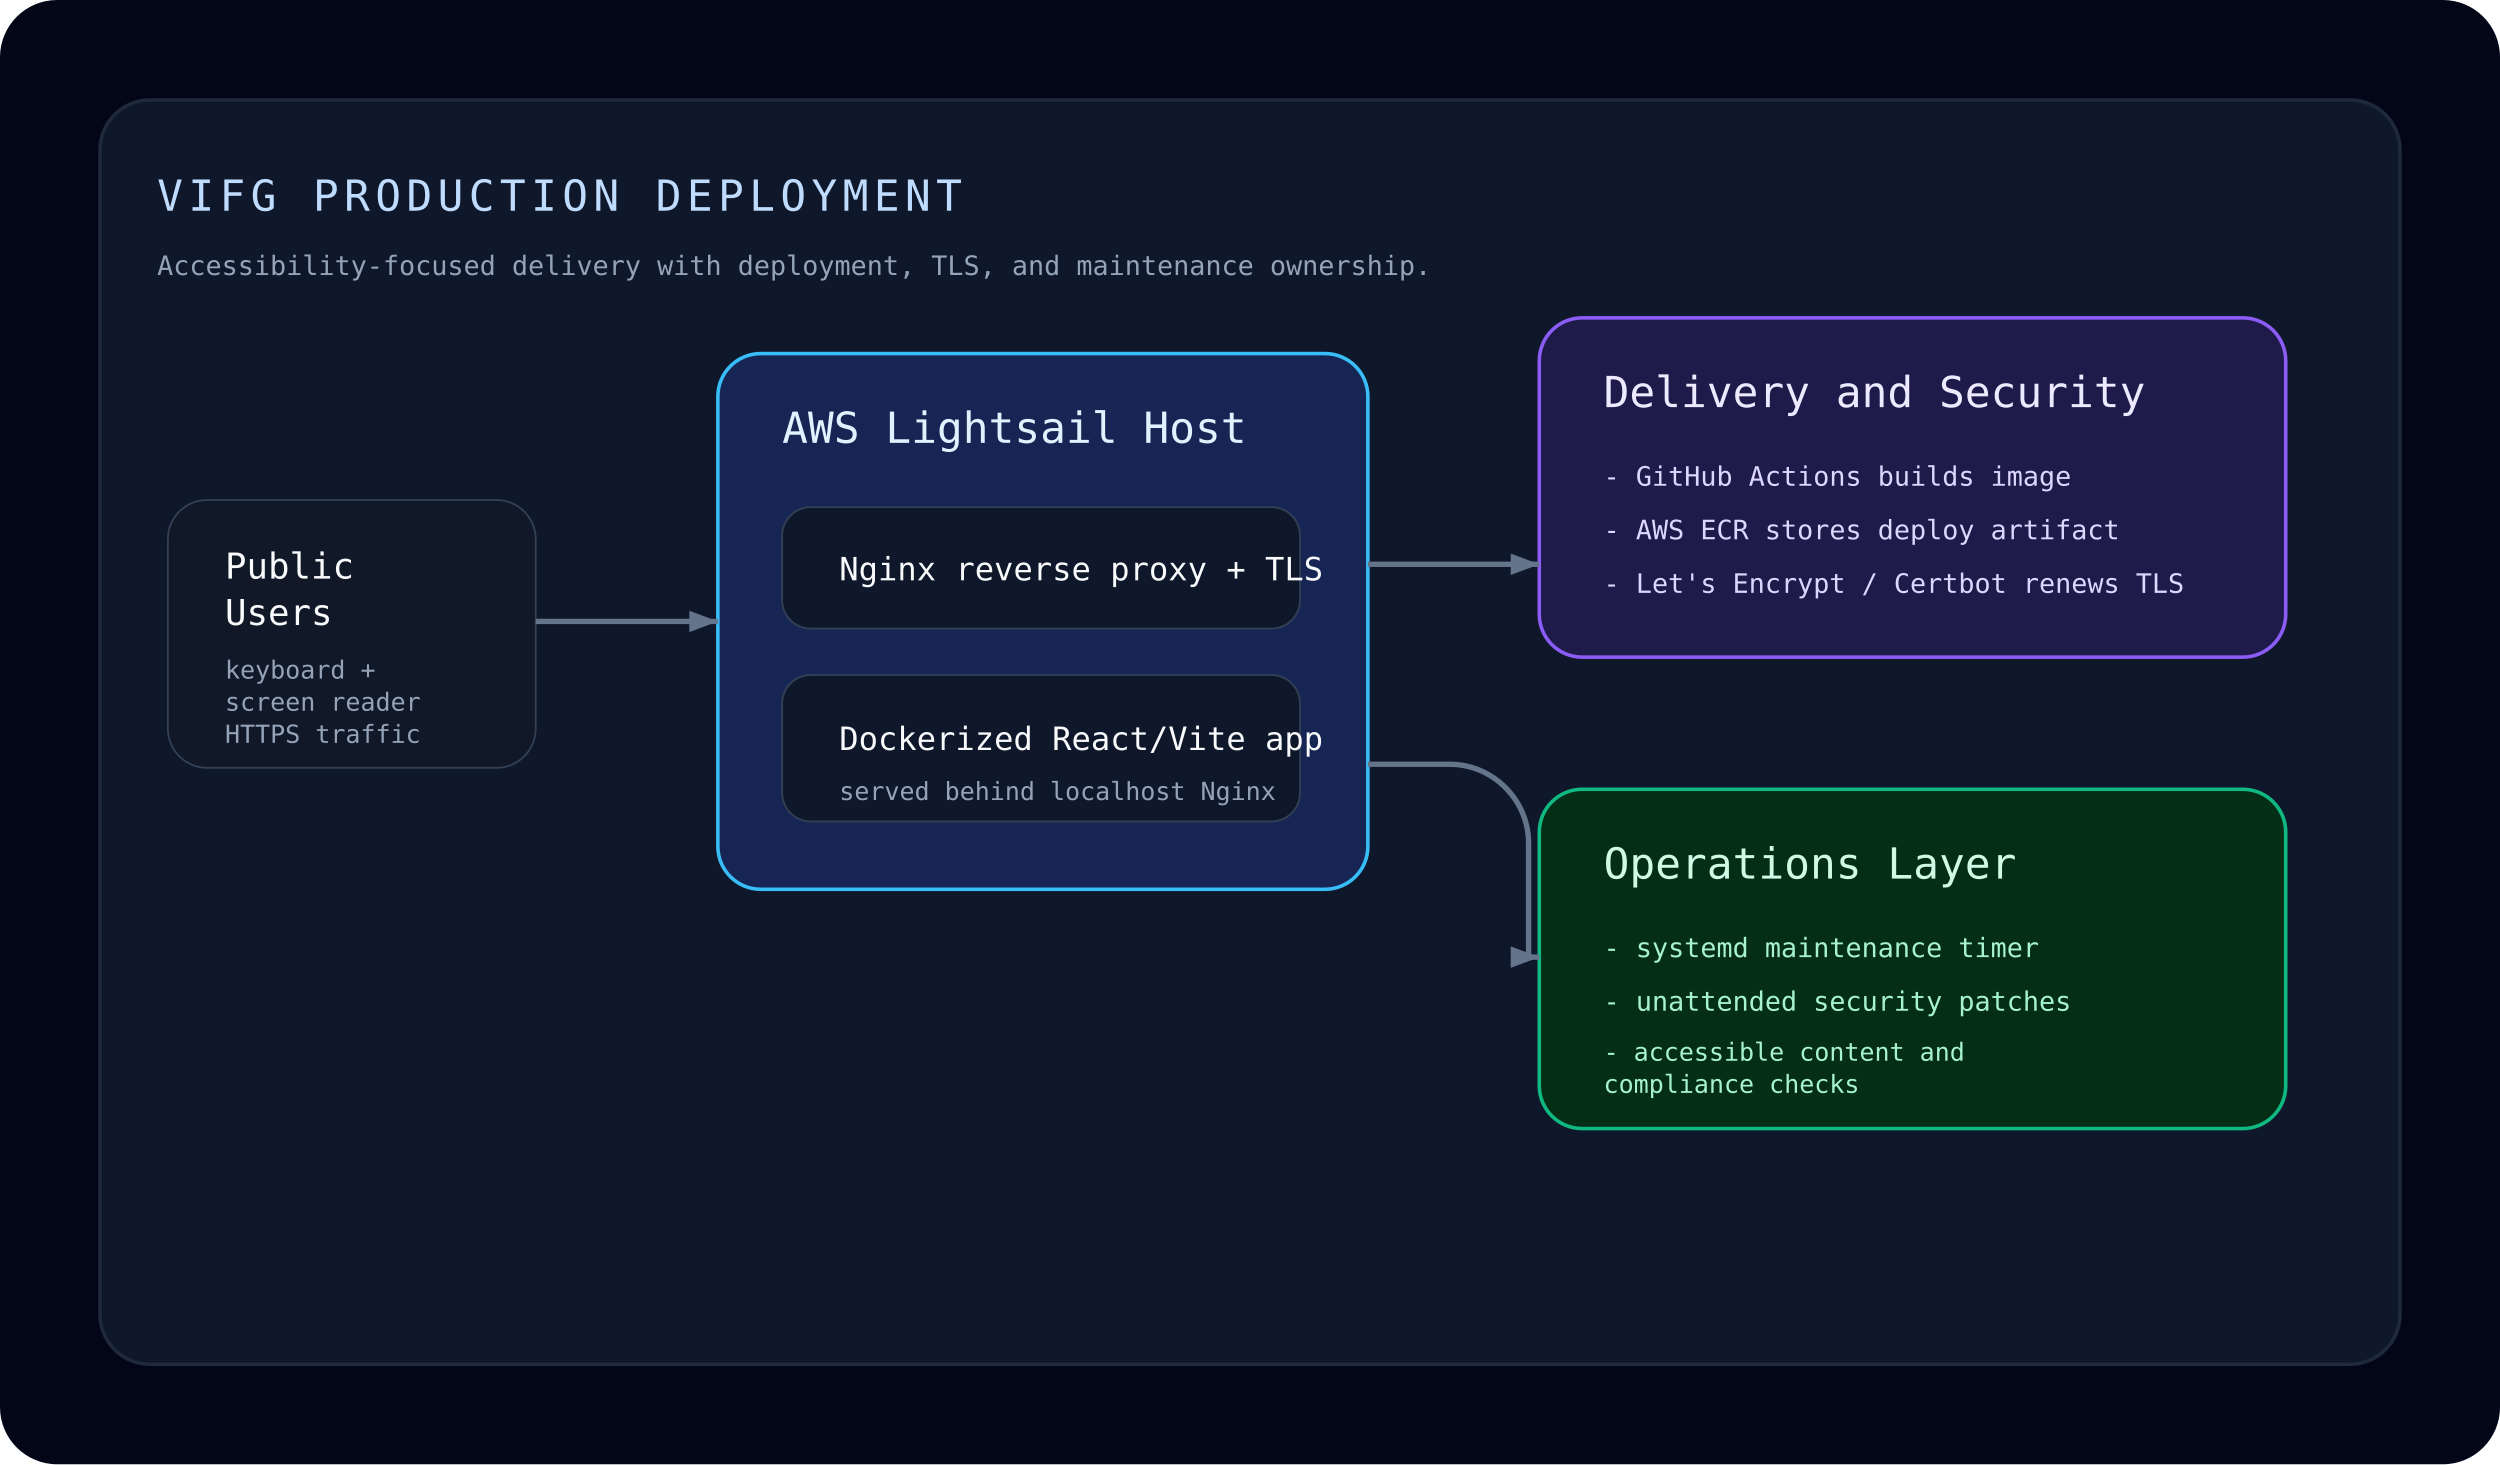
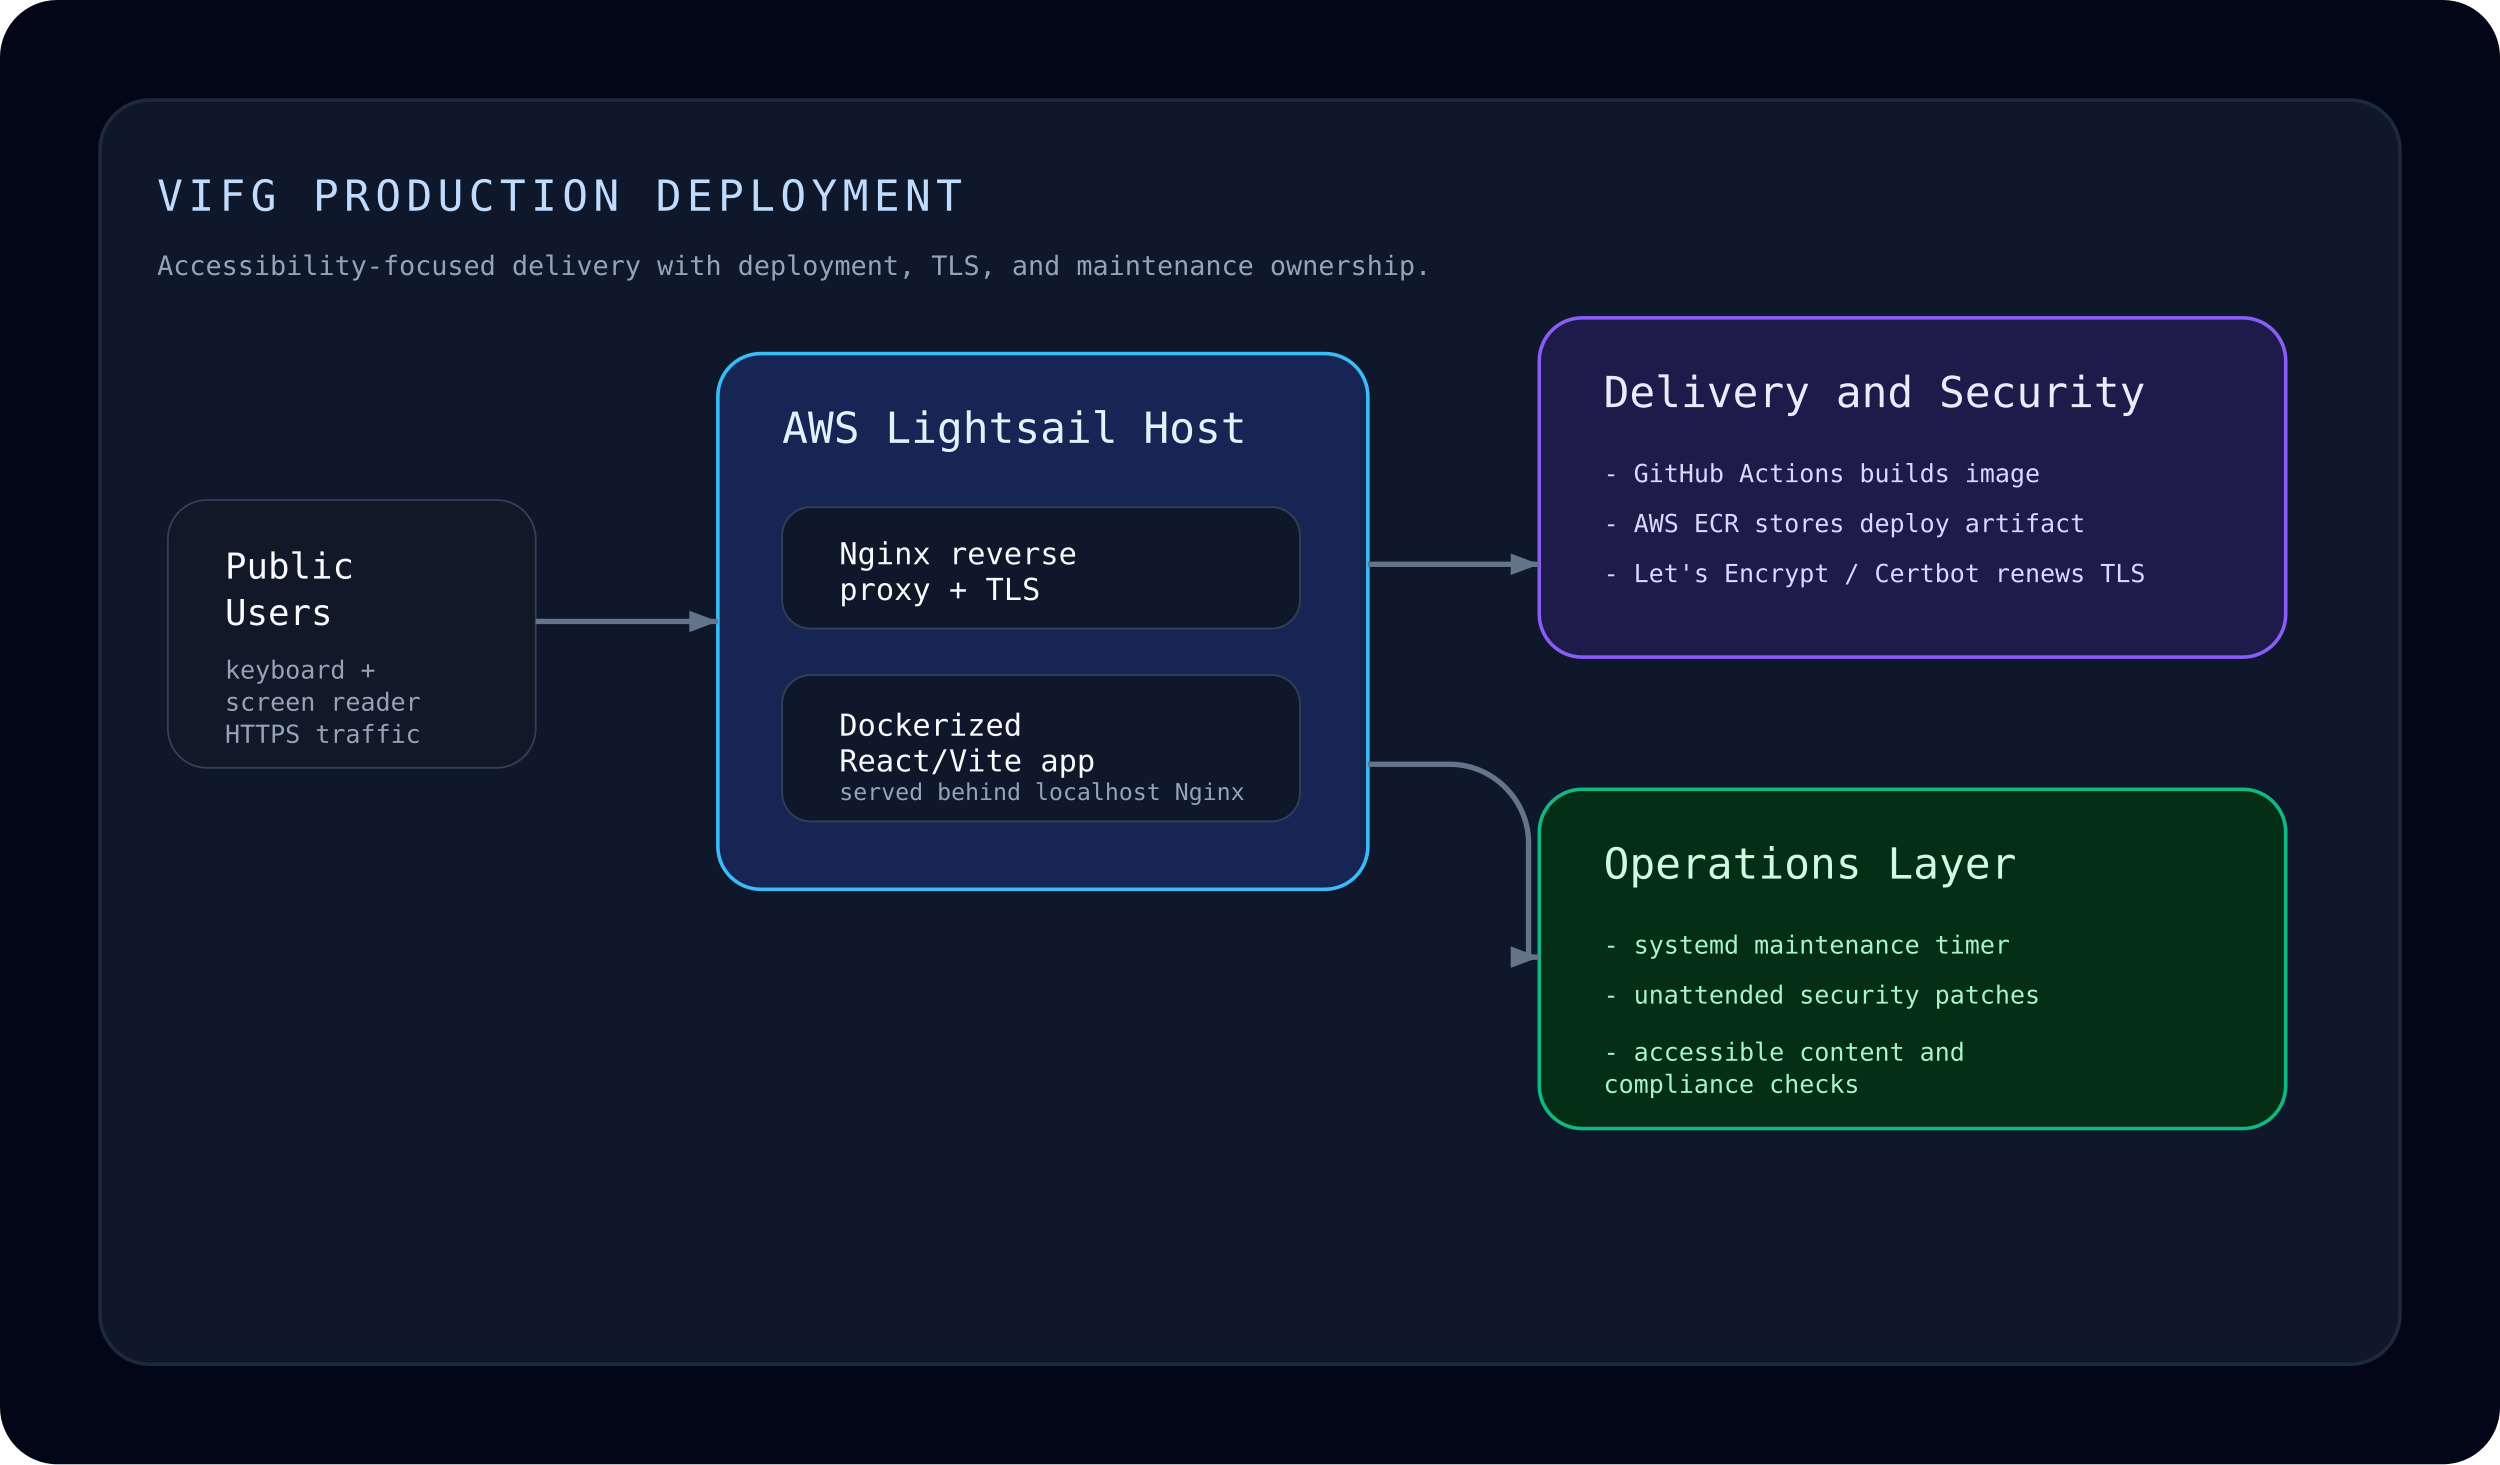
<svg xmlns="http://www.w3.org/2000/svg" width="1400" height="820" viewBox="0 0 1400 820" fill="none">
  <rect width="1400" height="820" rx="32" fill="#020617" />
  <rect x="56" y="56" width="1288" height="708" rx="28" fill="#0F172A" stroke="#1E293B" stroke-width="2" />
  <text x="88" y="118" fill="#BFDBFE" font-family="monospace" font-size="24" letter-spacing="3">VIFG PRODUCTION DEPLOYMENT</text>
  <text x="88" y="154" fill="#94A3B8" font-family="monospace" font-size="15">Accessibility-focused delivery with deployment, TLS, and maintenance ownership.</text>
  <rect x="94" y="280" width="206" height="150" rx="22" fill="#111827" stroke="#334155" />
  <text x="126" y="324" fill="#F8FAFC" font-family="monospace" font-size="20">
    <tspan x="126" dy="0">Public</tspan>
    <tspan x="126" dy="26">Users</tspan>
  </text>
  <text x="126" y="380" fill="#94A3B8" font-family="monospace" font-size="14">
    <tspan x="126" dy="0">keyboard +</tspan>
    <tspan x="126" dy="18">screen reader</tspan>
  </text>
  <text x="126" y="416" fill="#94A3B8" font-family="monospace" font-size="14">HTTPS traffic</text>
  <rect x="402" y="198" width="364" height="300" rx="24" fill="#172554" stroke="#38BDF8" stroke-width="2" />
  <text x="438" y="248" fill="#E0F2FE" font-family="monospace" font-size="24">AWS Lightsail Host</text>
  <rect x="438" y="284" width="290" height="68" rx="16" fill="#0F172A" stroke="#334155" />
-   <text x="470" y="325" fill="#F8FAFC" font-family="monospace" font-size="18">Nginx reverse proxy + TLS</text>
+   <text x="470" y="316" fill="#F8FAFC" font-family="monospace" font-size="17">
+     <tspan x="470" dy="0">Nginx reverse</tspan>
+     <tspan x="470" dy="20">proxy + TLS</tspan>
+   </text>
  <rect x="438" y="378" width="290" height="82" rx="16" fill="#0F172A" stroke="#334155" />
-   <text x="470" y="420" fill="#F8FAFC" font-family="monospace" font-size="18">Dockerized React/Vite app</text>
-   <text x="470" y="448" fill="#94A3B8" font-family="monospace" font-size="14">served behind localhost Nginx</text>
+   <text x="470" y="412" fill="#F8FAFC" font-family="monospace" font-size="17">
+     <tspan x="470" dy="0">Dockerized</tspan>
+     <tspan x="470" dy="20">React/Vite app</tspan>
+   </text>
+   <text x="470" y="448" fill="#94A3B8" font-family="monospace" font-size="13">served behind localhost Nginx</text>
  <rect x="862" y="178" width="418" height="190" rx="24" fill="#1E1B4B" stroke="#8B5CF6" stroke-width="2" />
  <text x="898" y="228" fill="#EDE9FE" font-family="monospace" font-size="24">Delivery and Security</text>
-   <text x="898" y="272" fill="#DDD6FE" font-family="monospace" font-size="15">- GitHub Actions builds image</text>
-   <text x="898" y="302" fill="#DDD6FE" font-family="monospace" font-size="15">- AWS ECR stores deploy artifact</text>
-   <text x="898" y="332" fill="#DDD6FE" font-family="monospace" font-size="15">- Let's Encrypt / Certbot renews TLS</text>
+   <text x="898" y="270" fill="#DDD6FE" font-family="monospace" font-size="14">- GitHub Actions builds image</text>
+   <text x="898" y="298" fill="#DDD6FE" font-family="monospace" font-size="14">- AWS ECR stores deploy artifact</text>
+   <text x="898" y="326" fill="#DDD6FE" font-family="monospace" font-size="14">- Let's Encrypt / Certbot renews TLS</text>
  <rect x="862" y="442" width="418" height="190" rx="24" fill="#052E16" stroke="#10B981" stroke-width="2" />
  <text x="898" y="492" fill="#D1FAE5" font-family="monospace" font-size="24">Operations Layer</text>
-   <text x="898" y="536" fill="#A7F3D0" font-family="monospace" font-size="15">- systemd maintenance timer</text>
-   <text x="898" y="566" fill="#A7F3D0" font-family="monospace" font-size="15">- unattended security patches</text>
+   <text x="898" y="534" fill="#A7F3D0" font-family="monospace" font-size="14">- systemd maintenance timer</text>
+   <text x="898" y="562" fill="#A7F3D0" font-family="monospace" font-size="14">- unattended security patches</text>
  <text x="898" y="594" fill="#A7F3D0" font-family="monospace" font-size="14">
    <tspan x="898" dy="0">- accessible content and</tspan>
    <tspan x="898" dy="18">  compliance checks</tspan>
  </text>
  <path d="M300 348H402" stroke="#64748B" stroke-width="3" />
  <path d="M766 316H862" stroke="#64748B" stroke-width="3" />
  <path d="M766 428H812C836 428 856 448 856 472V536H862" stroke="#64748B" stroke-width="3" />
  <path d="M386 342L402 348L386 354" fill="#64748B" />
  <path d="M846 310L862 316L846 322" fill="#64748B" />
  <path d="M846 530L862 536L846 542" fill="#64748B" />
</svg>
